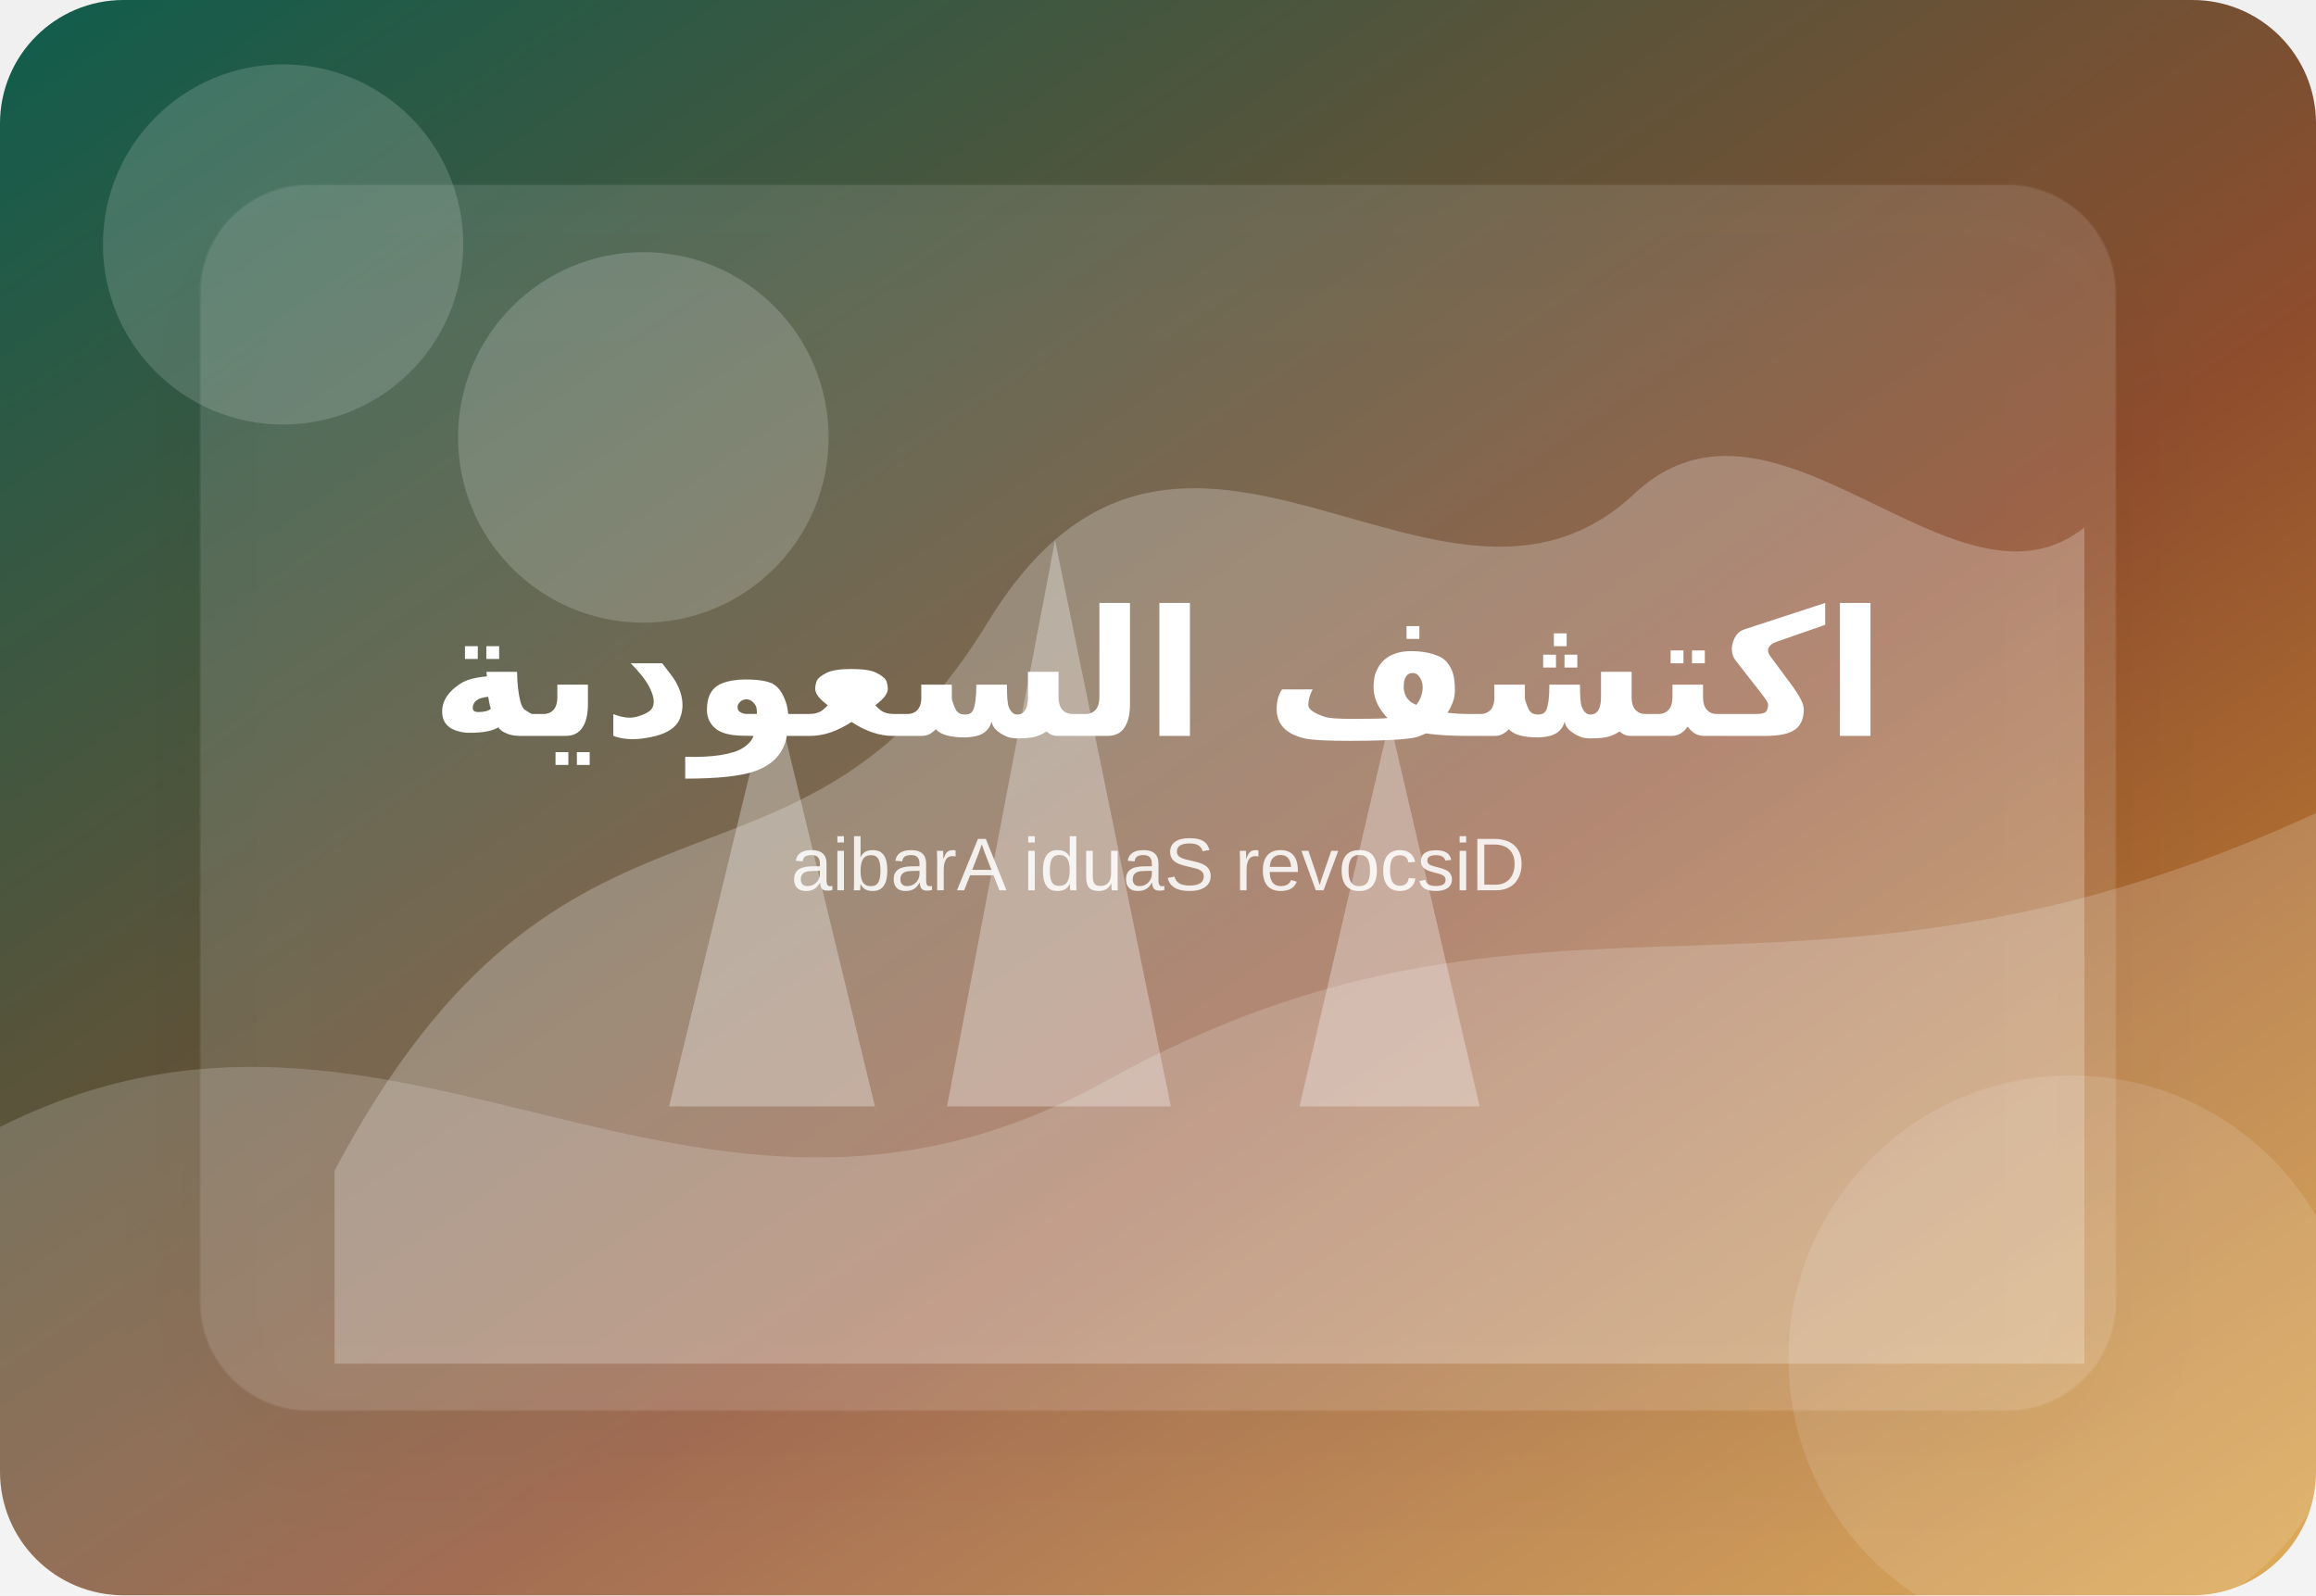
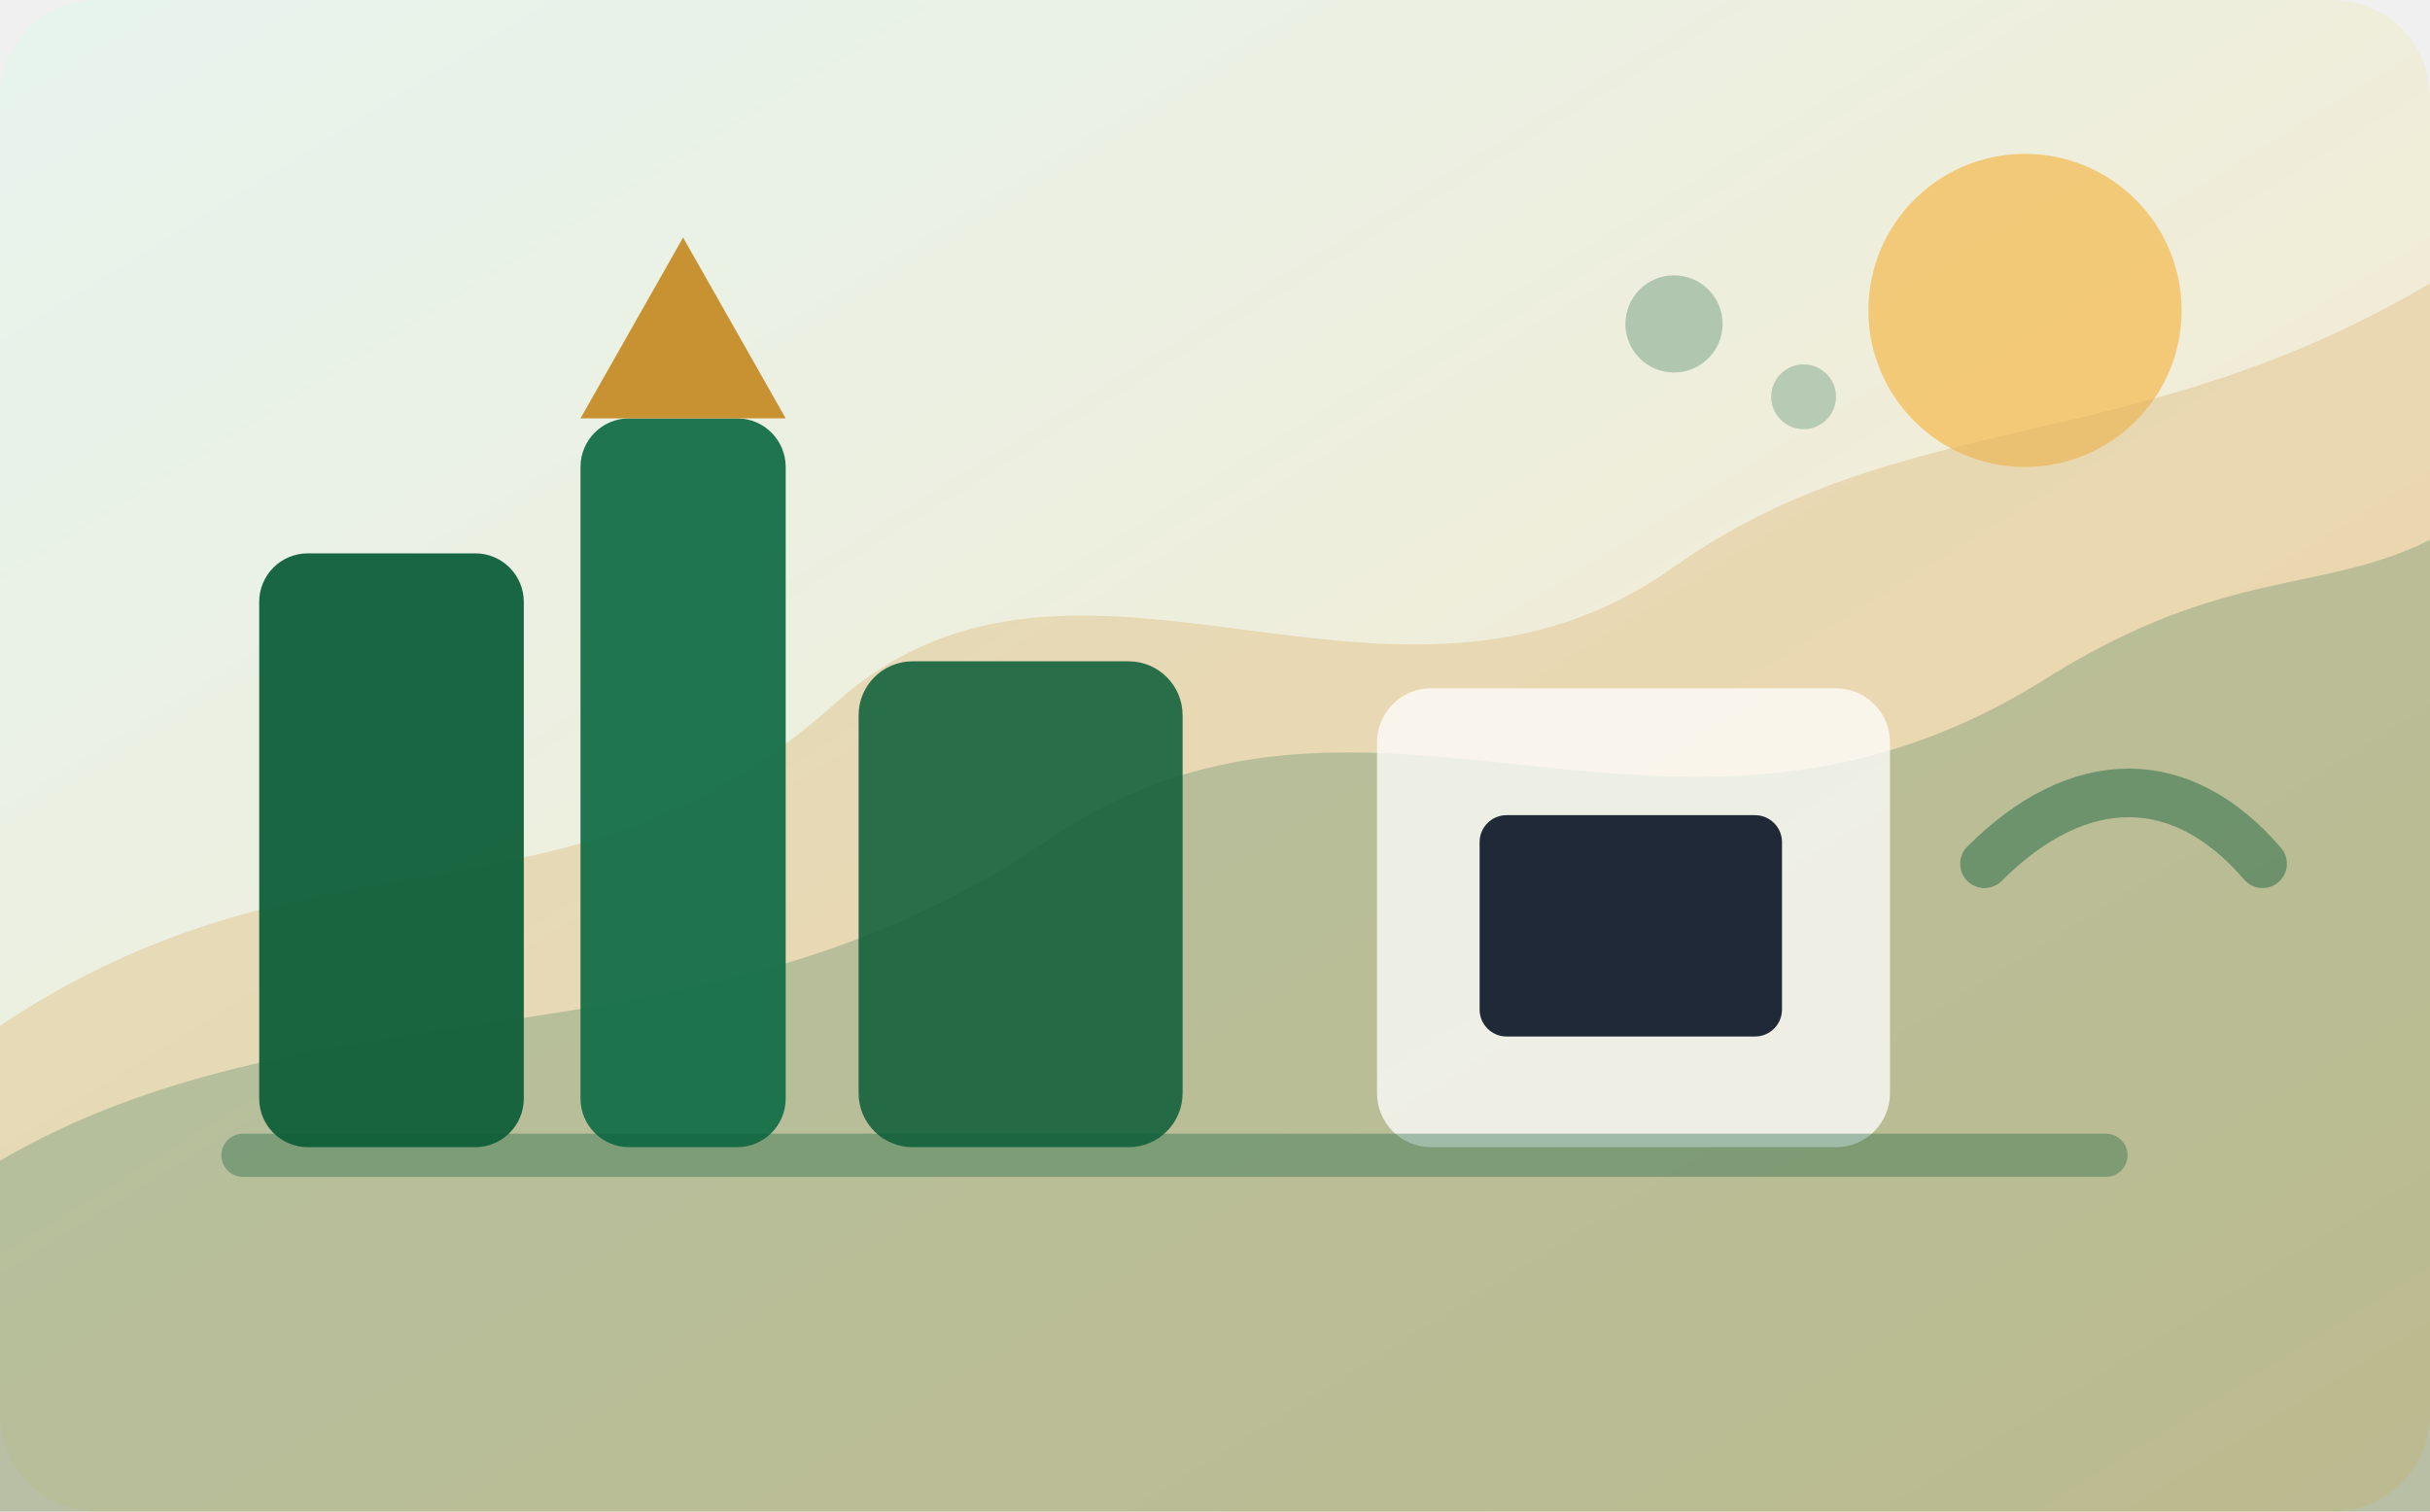
- <svg xmlns="http://www.w3.org/2000/svg" viewBox="0 0 900 620" role="img" aria-label="اكتشف السعودية">
+ <svg xmlns="http://www.w3.org/2000/svg" viewBox="0 0 900 560" width="900" height="560">
  <defs>
-     <linearGradient id="g" x1="0" y1="0" x2="1" y2="1">
-       <stop offset="0%" stop-color="#0f5d4c" />
-       <stop offset="60%" stop-color="#8f4d2d" />
-       <stop offset="100%" stop-color="#d89a36" />
+     <linearGradient id="sky" x1="0" x2="1" y1="0" y2="1">
+       <stop offset="0" stop-color="#e6f4ee" />
+       <stop offset="1" stop-color="#f8e7c8" />
    </linearGradient>
-     <filter id="shadow" x="-20%" y="-20%" width="140%" height="140%">
-       <feDropShadow dx="0" dy="18" stdDeviation="22" flood-color="#000" flood-opacity=".22" />
-     </filter>
+     <linearGradient id="green" x1="0" x2="1">
+       <stop offset="0" stop-color="#0f5f3a" />
+       <stop offset="1" stop-color="#1a8b60" />
+     </linearGradient>
  </defs>
-   <rect width="900" height="620" rx="48" fill="url(#g)" />
-   <circle cx="110" cy="95" r="70" fill="#fff" opacity=".16" />
-   <circle cx="805" cy="528" r="110" fill="#fff" opacity=".12" />
-   <path d="M0 438 C155 360 268 510 430 420 C602 325 696 410 900 316 L900 620 L0 620 Z" fill="#fff" opacity=".18" />
-   <path d="M130 455 C220 285 310 365 385 240 C460 120 560 262 635 192 C690 140 760 245 810 205 L810 530 L130 530 Z" fill="#fff" opacity=".24" />
-   <circle cx="250" cy="170" r="72" fill="#fff" opacity=".18" />
-   <path d="M260 430 L300 265 L340 430 Z M368 430 L410 210 L455 430 Z M505 430 L540 280 L575 430 Z" fill="#fff" opacity=".32" />
-   <g filter="url(#shadow)">
-     <rect x="78" y="72" width="744" height="476" rx="42" fill="#ffffff" opacity=".12" stroke="#ffffff" stroke-opacity=".34" />
-   </g>
-   <text x="450" y="286" text-anchor="middle" direction="rtl" unicode-bidi="bidi-override" font-family="Tahoma, Arial, sans-serif" font-size="68" font-weight="900" fill="#fff">اكتشف السعودية</text>
-   <text x="450" y="346" text-anchor="middle" direction="rtl" unicode-bidi="bidi-override" font-family="Tahoma, Arial, sans-serif" font-size="29" fill="#fff" opacity=".86">Discover Saudi Arabia</text>
+   <rect width="900" height="560" rx="36" fill="url(#sky)" />
+   <circle cx="750" cy="115" r="58" fill="#f3c56d" opacity="0.9" />
+   <path d="M0 380 C120 300 210 350 310 260 C400 180 515 285 620 210 C705 150 790 170 900 105 L900 560 L0 560 Z" fill="#d9b16a" opacity="0.35" />
+   <path d="M0 430 C120 360 260 400 390 310 C510 230 620 340 760 250 C825 210 860 220 900 200 L900 560 L0 560 Z" fill="#0f5f3a" opacity="0.22" />
+   <rect x="96" y="205" width="98" height="220" rx="18" fill="#0f5f3a" opacity="0.95" />
+   <rect x="215" y="155" width="76" height="270" rx="18" fill="#156f48" opacity="0.95" />
+   <path d="M253 88 L291 155 L215 155 Z" fill="#c89232" />
+   <rect x="318" y="245" width="120" height="180" rx="20" fill="#0f5f3a" opacity="0.88" />
+   <rect x="510" y="255" width="190" height="170" rx="20" fill="#ffffff" opacity="0.75" />
+   <rect x="548" y="302" width="112" height="82" rx="10" fill="#1f2937" />
+   <path d="M90 428 H780" stroke="#0f5f3a" stroke-width="16" stroke-linecap="round" opacity="0.35" />
+   <path d="M735 320 C770 285 808 285 838 320" fill="none" stroke="#0f5f3a" stroke-width="18" stroke-linecap="round" opacity="0.45" />
+   <circle cx="620" cy="120" r="18" fill="#0f5f3a" opacity="0.28" />
+   <circle cx="668" cy="147" r="12" fill="#0f5f3a" opacity="0.25" />
</svg>
